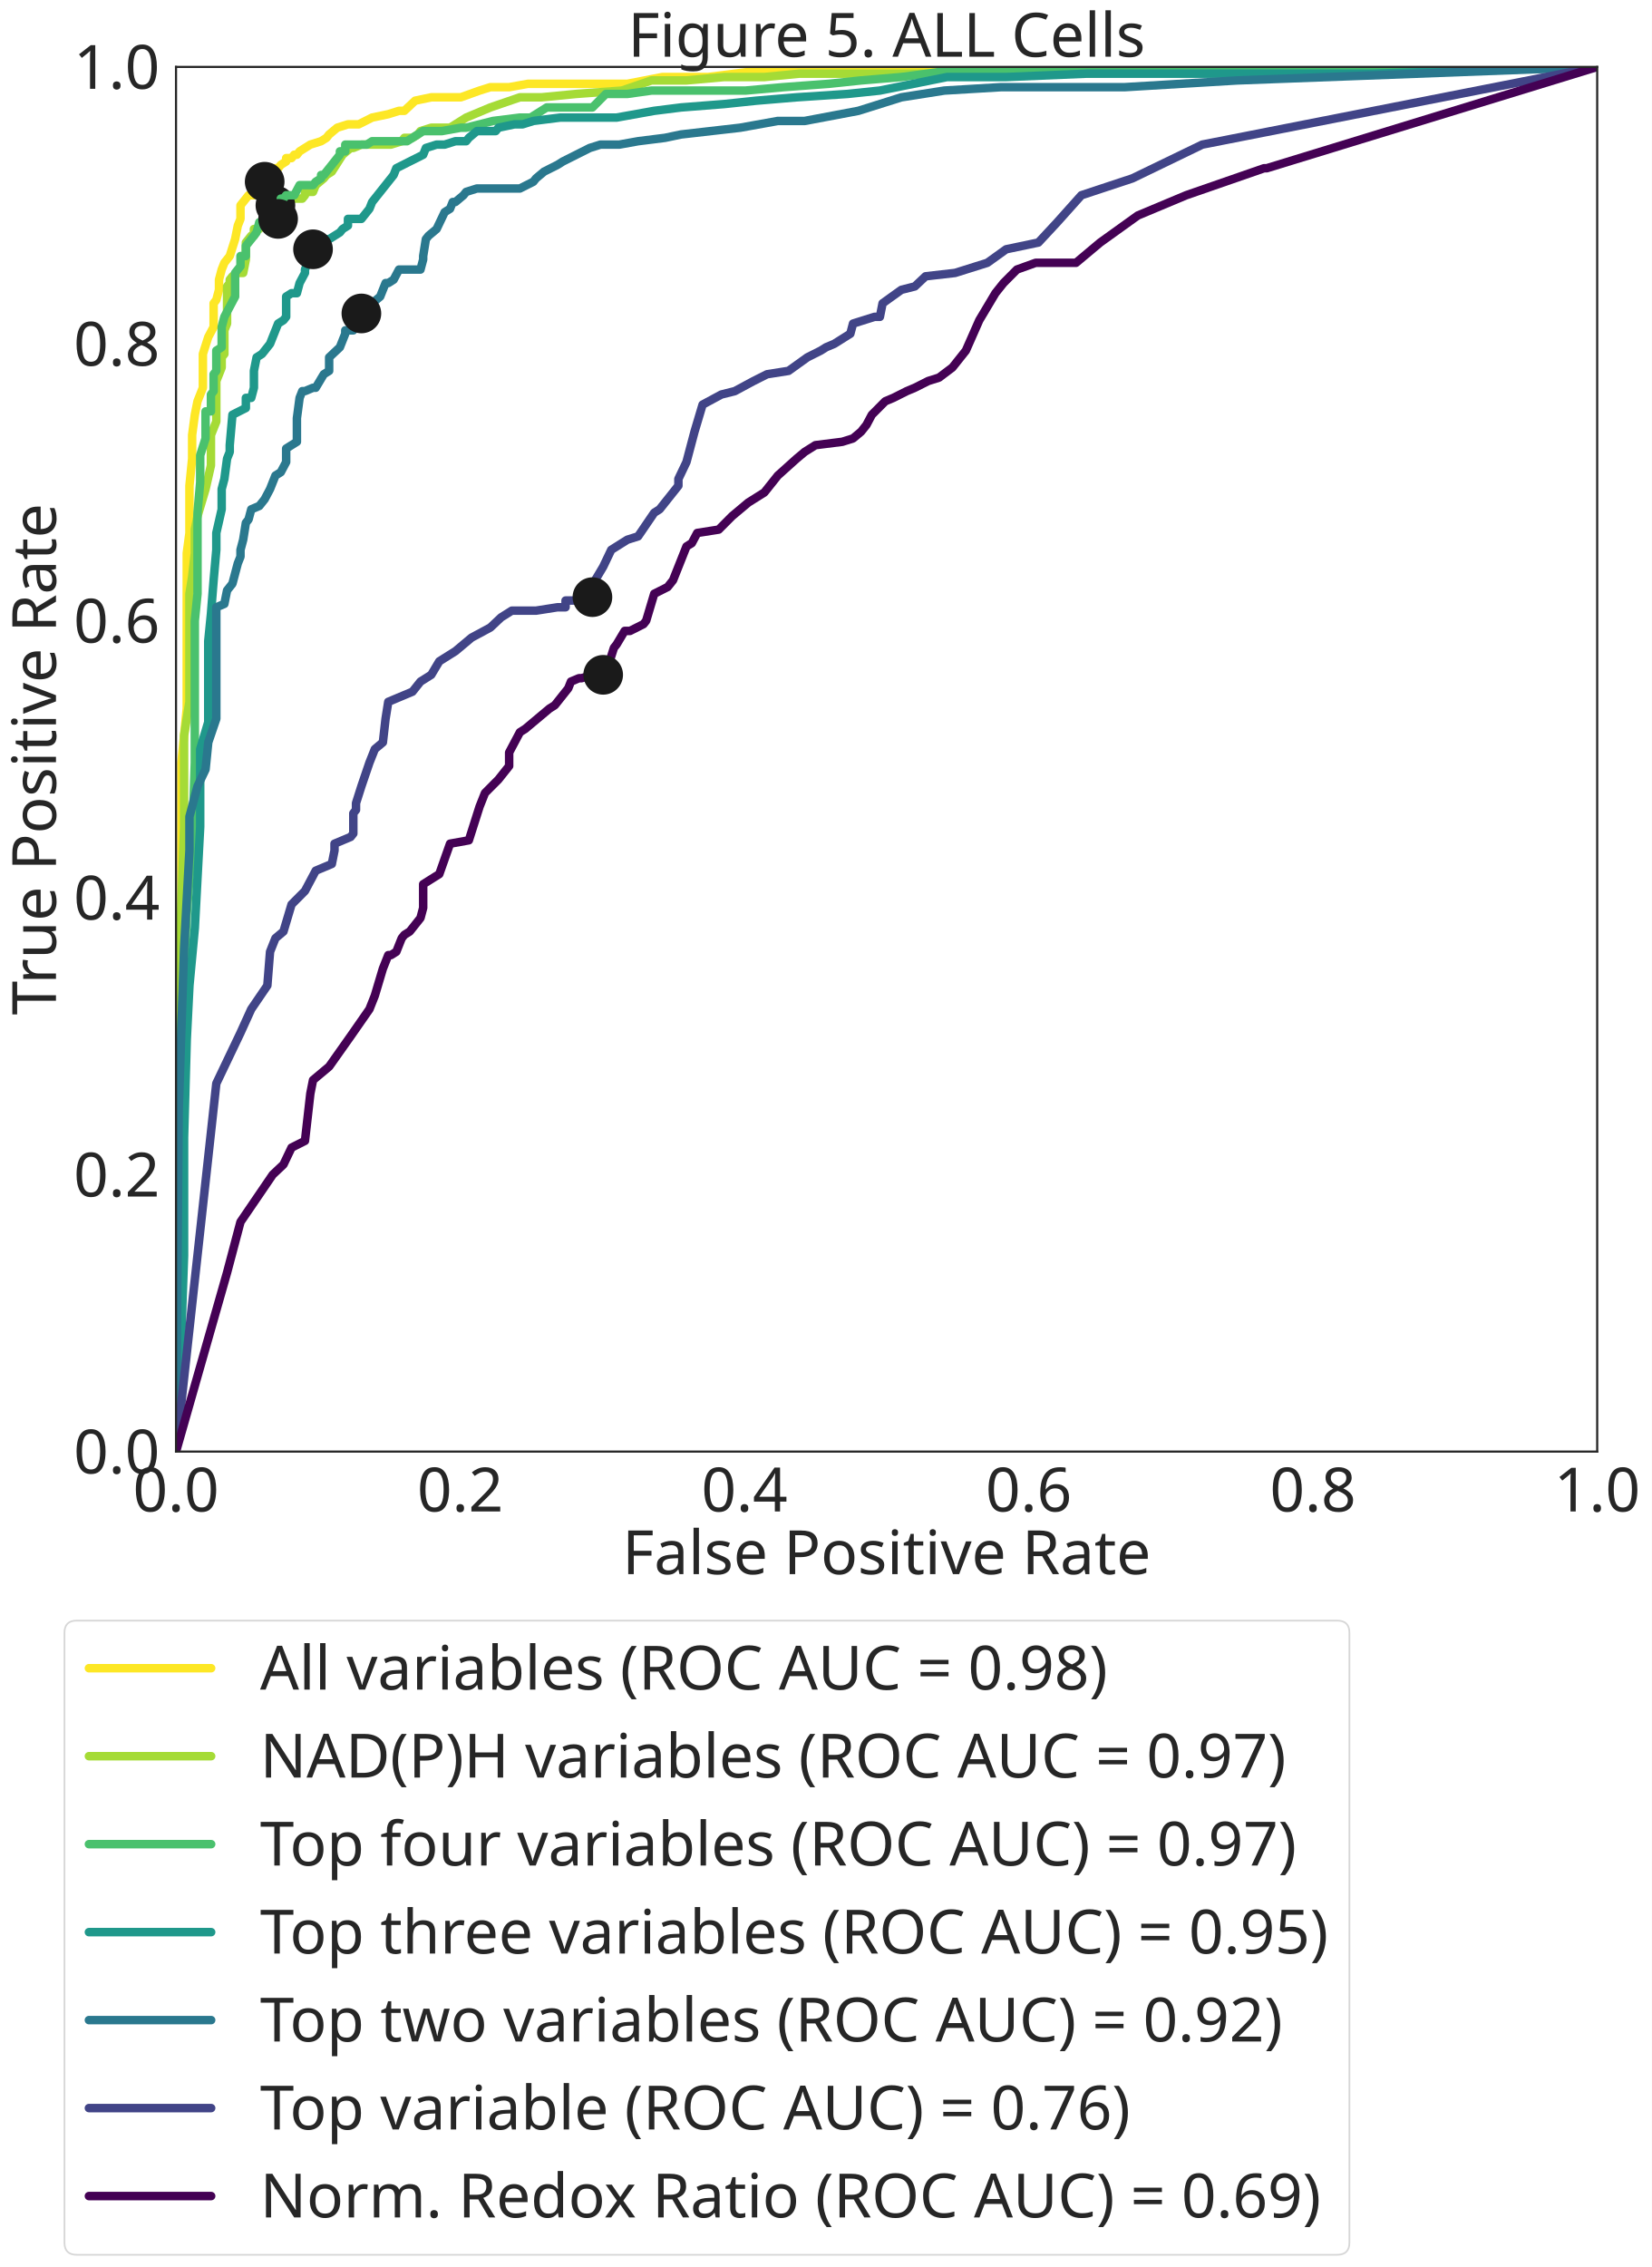
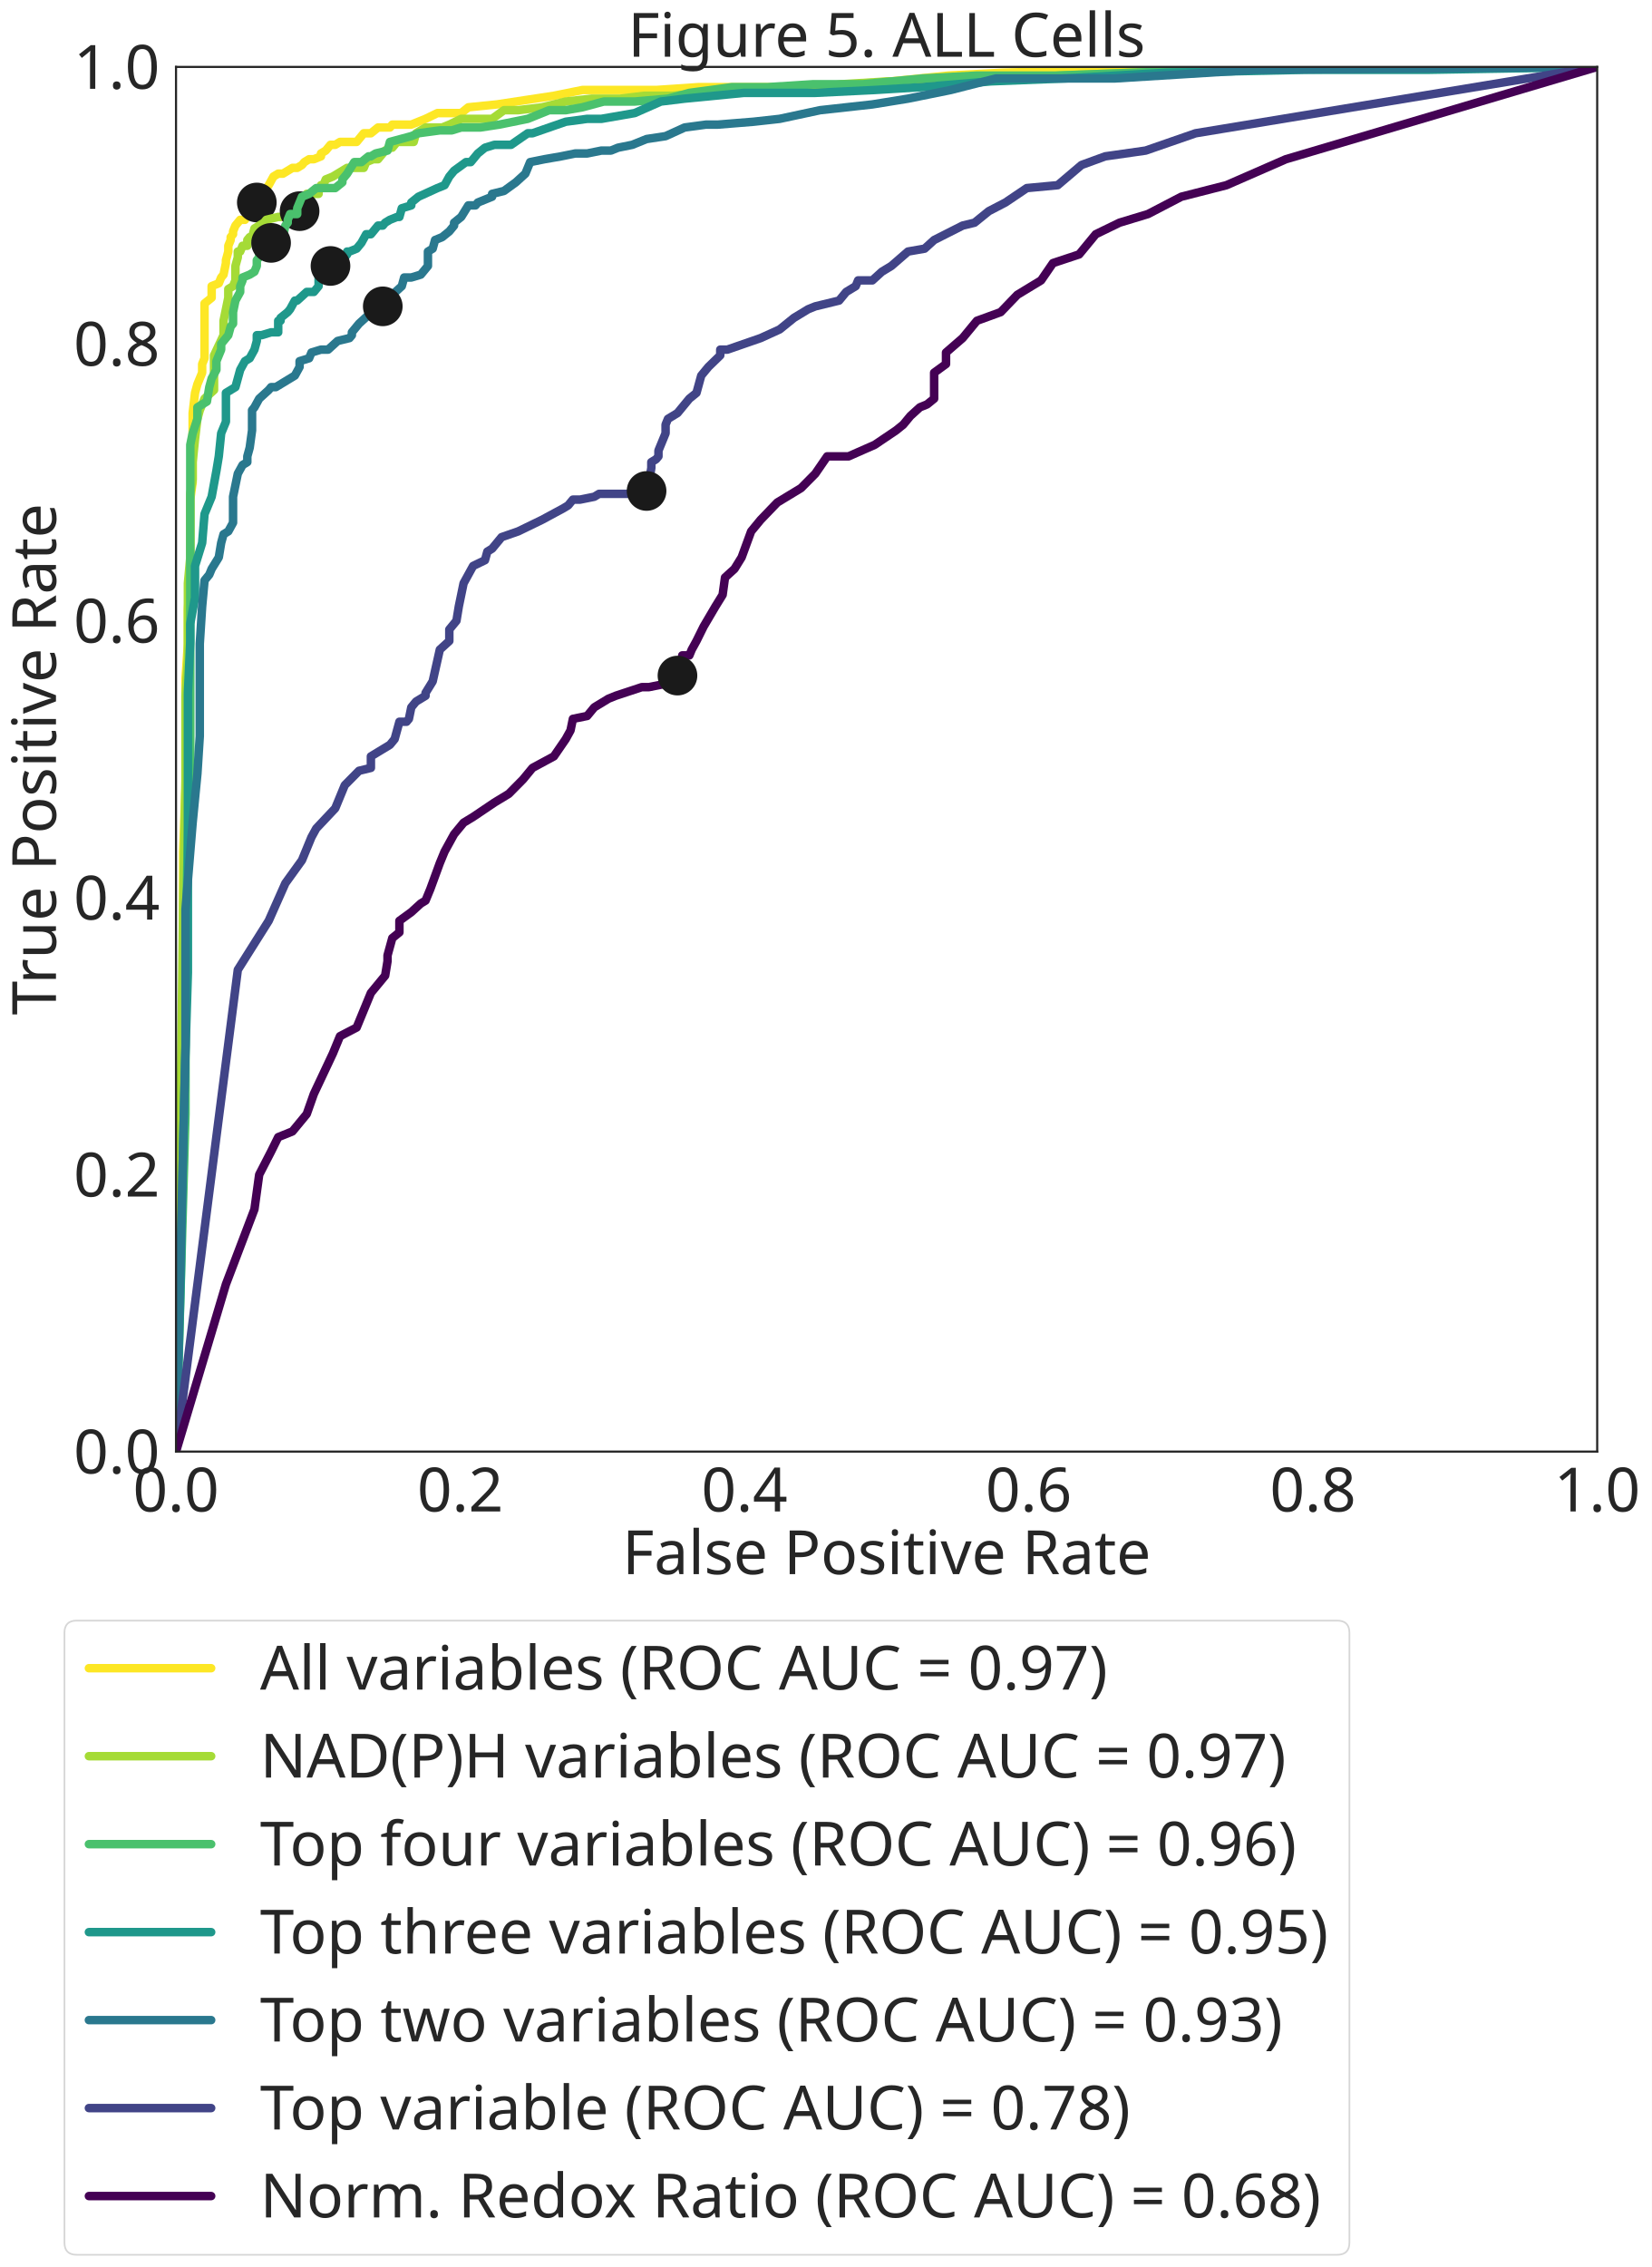
<svg xmlns="http://www.w3.org/2000/svg" xmlns:xlink="http://www.w3.org/1999/xlink" width="972.883pt" height="1334.991pt" viewBox="0 0 972.883 1334.991" version="1.1">
  <defs>
    <style type="text/css">*{stroke-linejoin: round; stroke-linecap: butt}</style>
  </defs>
  <g id="figure_1">
    <g id="patch_1">
      <path d="M 0 1334.991  L 972.883 1334.991  L 972.883 0  L 0 0  z " style="fill: #ffffff" />
    </g>
    <g id="axes_1">
      <g id="patch_2">
        <path d="M 103.663 854.807  L 940.663 854.807  L 940.663 39.407  L 103.663 39.407  z " style="fill: #ffffff" />
      </g>
      <g id="matplotlib.axis_1">
        <g id="xtick_1">
          <g id="text_1">
            <text style="fill: #262626; font: 36px 'sans-serif'; text-anchor: middle" x="103.663" y="890.075" transform="rotate(-0 103.6631 890.075)">0.0</text>
          </g>
        </g>
        <g id="xtick_2">
          <g id="text_2">
            <text style="fill: #262626; font: 36px 'sans-serif'; text-anchor: middle" x="271.063" y="890.075" transform="rotate(-0 271.0631 890.075)">0.2</text>
          </g>
        </g>
        <g id="xtick_3">
          <g id="text_3">
            <text style="fill: #262626; font: 36px 'sans-serif'; text-anchor: middle" x="438.463" y="890.075" transform="rotate(-0 438.4631 890.075)">0.4</text>
          </g>
        </g>
        <g id="xtick_4">
          <g id="text_4">
            <text style="fill: #262626; font: 36px 'sans-serif'; text-anchor: middle" x="605.863" y="890.075" transform="rotate(-0 605.8631 890.075)">0.6</text>
          </g>
        </g>
        <g id="xtick_5">
          <g id="text_5">
            <text style="fill: #262626; font: 36px 'sans-serif'; text-anchor: middle" x="773.263" y="890.075" transform="rotate(-0 773.2631 890.075)">0.8</text>
          </g>
        </g>
        <g id="xtick_6">
          <g id="text_6">
            <text style="fill: #262626; font: 36px 'sans-serif'; text-anchor: middle" x="940.663" y="890.075" transform="rotate(-0 940.6631 890.075)">1.0</text>
          </g>
        </g>
        <g id="text_7">
          <text style="fill: #262626; font: 36px 'sans-serif'; text-anchor: middle" x="522.163" y="926.998" transform="rotate(-0 522.1631 926.9981)">False Positive Rate</text>
        </g>
      </g>
      <g id="matplotlib.axis_2">
        <g id="ytick_1">
          <g id="text_8">
            <text style="fill: #262626; font: 36px 'sans-serif'; text-anchor: end" x="94.163" y="867.691" transform="rotate(-0 94.16312 867.6909)">0.0</text>
          </g>
        </g>
        <g id="ytick_2">
          <g id="text_9">
            <text style="fill: #262626; font: 36px 'sans-serif'; text-anchor: end" x="94.163" y="704.611" transform="rotate(-0 94.16312 704.6109)">0.2</text>
          </g>
        </g>
        <g id="ytick_3">
          <g id="text_10">
            <text style="fill: #262626; font: 36px 'sans-serif'; text-anchor: end" x="94.163" y="541.531" transform="rotate(-0 94.16312 541.5309)">0.4</text>
          </g>
        </g>
        <g id="ytick_4">
          <g id="text_11">
            <text style="fill: #262626; font: 36px 'sans-serif'; text-anchor: end" x="94.163" y="378.451" transform="rotate(-0 94.16312 378.4509)">0.6</text>
          </g>
        </g>
        <g id="ytick_5">
          <g id="text_12">
            <text style="fill: #262626; font: 36px 'sans-serif'; text-anchor: end" x="94.163" y="215.371" transform="rotate(-0 94.16312 215.3709)">0.8</text>
          </g>
        </g>
        <g id="ytick_6">
          <g id="text_13">
            <text style="fill: #262626; font: 36px 'sans-serif'; text-anchor: end" x="94.163" y="52.291" transform="rotate(-0 94.16312 52.29094)">1.0</text>
          </g>
        </g>
        <g id="text_14">
          <text style="fill: #262626; font: 36px 'sans-serif'; text-anchor: middle" x="32.968" y="447.107" transform="rotate(-90 32.96813 447.1069)">True Positive Rate</text>
        </g>
      </g>
      <g id="line2d_1">
-         <path d="M 103.663 854.807  L 103.663 719.57  L 105.245 642.007  L 106.828 568.422  L 106.828 534.613  L 106.828 492.849  L 106.828 449.096  L 109.992 417.275  L 109.992 389.432  L 109.992 359.601  L 109.992 345.679  L 109.992 325.791  L 111.574 313.859  L 111.574 286.016  L 113.157 270.105  L 113.157 256.184  L 114.739 244.251  L 116.321 236.296  L 119.485 228.341  L 119.485 220.386  L 119.485 208.453  L 122.65 198.509  L 125.814 192.543  L 125.814 188.565  L 125.814 182.599  L 125.814 178.622  L 127.397 176.633  L 128.979 170.666  L 128.979 164.7  L 130.561 158.734  L 132.143 154.756  L 135.308 150.779  L 138.472 140.835  L 140.054 132.88  L 141.637 128.902  L 141.637 126.913  L 141.637 122.936  L 141.637 120.947  L 143.219 118.958  L 146.383 114.981  L 149.548 114.981  L 151.13 112.992  L 154.295 111.003  L 155.877 111.003  L 155.877 107.025  L 159.041 107.025  L 160.623 103.048  L 160.623 99.07  L 163.788 99.07  L 165.37 97.082  L 168.535 95.093  L 168.535 93.104  L 171.699 93.104  L 173.281 91.115  L 174.864 91.115  L 176.446 89.126  L 182.775 85.149  L 189.104 83.16  L 192.268 81.171  L 193.85 79.182  L 198.597 75.205  L 204.926 73.216  L 211.255 73.216  L 219.166 69.239  L 228.659 67.25  L 234.988 65.261  L 238.153 65.261  L 244.482 59.295  L 253.975 57.306  L 261.886 57.306  L 271.38 57.306  L 282.455 53.328  L 288.784 51.34  L 299.86 51.34  L 310.935 49.351  L 322.011 49.351  L 323.593 49.351  L 329.922 49.351  L 348.909 49.351  L 369.478 49.351  L 390.047 45.373  L 399.54 45.373  L 416.945 45.373  L 448.589 41.396  L 470.741 41.396  L 503.967 39.407  L 524.536 39.407  L 554.599 39.407  L 589.408 39.407  L 644.786 39.407  L 695.417 39.407  L 818.831 39.407  L 940.663 39.407  " clip-path="url(#p9abc5c474e)" style="fill: none; stroke: #fde725; stroke-width: 5; stroke-linecap: round" />
+         <path d="M 103.663 854.807  L 106.462 715.509  L 107.862 615.283  L 107.862 562.622  L 107.862 501.467  L 109.262 464.094  L 109.262 440.312  L 109.262 425.023  L 109.262 399.542  L 110.661 379.157  L 110.661 358.772  L 112.061 338.387  L 112.061 324.797  L 112.061 312.906  L 112.061 294.219  L 113.461 284.027  L 113.461 277.232  L 113.461 261.943  L 113.461 250.052  L 113.461 243.257  L 114.86 231.366  L 116.26 226.269  L 119.059 219.474  L 119.059 214.378  L 120.459 210.981  L 120.459 204.186  L 120.459 195.692  L 120.459 188.897  L 120.459 178.704  L 124.658 175.307  L 124.658 168.512  L 128.857 166.813  L 130.257 163.416  L 131.656 161.717  L 133.056 154.922  L 133.056 153.223  L 134.456 148.127  L 134.456 144.729  L 135.855 141.332  L 135.855 139.633  L 137.255 137.934  L 137.255 136.236  L 138.655 132.838  L 141.454 129.441  L 144.253 129.441  L 147.053 124.344  L 147.053 122.646  L 148.452 122.646  L 154.051 115.851  L 156.85 110.754  L 158.25 109.056  L 161.049 103.959  L 163.849 102.261  L 166.648 102.261  L 172.247 98.863  L 175.046 98.863  L 177.845 97.164  L 179.245 95.466  L 182.044 93.767  L 184.844 93.767  L 189.043 92.068  L 189.043 90.369  L 191.842 88.671  L 194.641 85.273  L 197.441 85.273  L 200.24 83.574  L 204.439 83.574  L 210.038 83.574  L 214.237 78.478  L 218.436 78.478  L 222.635 75.081  L 226.834 75.081  L 229.633 75.081  L 231.033 73.382  L 242.23 73.382  L 250.628 69.984  L 257.626 66.587  L 271.623 66.587  L 275.822 63.189  L 292.618 61.491  L 326.21 56.394  L 343.006 52.997  L 370.999 52.997  L 386.396 52.997  L 411.59 51.298  L 456.379 51.298  L 482.972 51.298  L 524.962 47.901  L 558.554 44.503  L 590.747 42.804  L 653.732 41.106  L 727.914 41.106  L 810.494 39.407  L 940.663 39.407  " clip-path="url(#pf4edf2cf78)" style="fill: none; stroke: #fde725; stroke-width: 5; stroke-linecap: round" />
      </g>
      <g id="PathCollection_1">
        <defs>
-           <path id="mda3fbf2c34" d="M 0 11.18  C 2.965 11.18 5.809 10.002 7.906 7.906  C 10.002 5.809 11.18 2.965 11.18 0  C 11.18 -2.965 10.002 -5.809 7.906 -7.906  C 5.809 -10.002 2.965 -11.18 0 -11.18  C -2.965 -11.18 -5.809 -10.002 -7.906 -7.906  C -10.002 -5.809 -11.18 -2.965 -11.18 0  C -11.18 2.965 -10.002 5.809 -7.906 7.906  C -5.809 10.002 -2.965 11.18 0 11.18  z " style="stroke: #1a1a1a" />
+           <path id="ma584bc3c19" d="M 0 11.18  C 2.965 11.18 5.809 10.002 7.906 7.906  C 10.002 5.809 11.18 2.965 11.18 0  C 11.18 -2.965 10.002 -5.809 7.906 -7.906  C 5.809 -10.002 2.965 -11.18 0 -11.18  C -2.965 -11.18 -5.809 -10.002 -7.906 -7.906  C -10.002 -5.809 -11.18 -2.965 -11.18 0  C -11.18 2.965 -10.002 5.809 -7.906 7.906  C -5.809 10.002 -2.965 11.18 0 11.18  z " style="stroke: #1a1a1a" />
        </defs>
-         <g clip-path="url(#p9abc5c474e)">
-           <use xlink:href="#mda3fbf2c34" x="155.877" y="107.025" style="fill: #1a1a1a; stroke: #1a1a1a" />
+         <g clip-path="url(#pf4edf2cf78)">
+           <use xlink:href="#ma584bc3c19" x="151.252" y="119.248" style="fill: #1a1a1a; stroke: #1a1a1a" />
        </g>
      </g>
      <g id="line2d_2">
-         <path d="M 103.663 854.807  L 103.663 630.075  L 106.828 532.624  L 108.41 486.882  L 108.41 433.185  L 111.574 413.298  L 111.574 391.421  L 111.574 377.5  L 111.574 349.657  L 113.157 339.713  L 114.739 325.791  L 114.739 311.87  L 116.321 303.915  L 121.068 288.004  L 124.232 274.083  L 124.232 260.162  L 124.232 256.184  L 127.397 248.229  L 127.397 240.274  L 127.397 230.33  L 127.397 224.363  L 130.561 216.408  L 130.561 210.442  L 132.143 208.453  L 132.143 200.498  L 132.143 194.532  L 133.726 190.554  L 133.726 184.588  L 133.726 172.655  L 133.726 168.678  L 135.308 166.689  L 135.308 164.7  L 136.89 162.711  L 140.054 160.722  L 143.219 160.722  L 144.801 152.767  L 144.801 148.79  L 144.801 142.823  L 147.966 138.846  L 149.548 138.846  L 149.548 134.868  L 152.712 134.868  L 154.295 132.88  L 155.877 128.902  L 159.041 126.913  L 162.206 120.947  L 163.788 120.947  L 163.788 118.958  L 165.37 116.969  L 168.535 116.969  L 178.028 116.969  L 179.61 114.981  L 179.61 112.992  L 184.357 112.992  L 185.939 109.014  L 190.686 105.037  L 192.268 103.048  L 195.433 101.059  L 201.761 91.115  L 206.508 87.138  L 208.09 87.138  L 212.837 85.149  L 227.077 85.149  L 230.242 85.149  L 236.57 83.16  L 238.153 81.171  L 242.899 81.171  L 246.064 79.182  L 247.646 77.194  L 253.975 75.205  L 265.051 75.205  L 268.215 73.216  L 274.544 69.239  L 279.291 67.25  L 288.784 63.272  L 306.189 57.306  L 318.846 57.306  L 339.415 55.317  L 366.313 53.328  L 383.718 47.362  L 404.287 47.362  L 426.438 45.373  L 450.172 45.373  L 470.741 43.384  L 524.536 43.384  L 568.839 43.384  L 628.964 43.384  L 730.226 41.396  L 940.663 39.407  " clip-path="url(#p9abc5c474e)" style="fill: none; stroke: #a5db36; stroke-width: 5; stroke-linecap: round" />
+         <path d="M 103.663 854.807  L 106.462 645.861  L 107.862 532.044  L 109.262 458.998  L 109.262 409.734  L 110.661 387.651  L 110.661 363.868  L 110.661 343.483  L 112.061 328.194  L 112.061 311.207  L 112.061 302.713  L 112.061 290.822  L 113.461 282.328  L 113.461 272.136  L 114.86 258.546  L 116.26 246.654  L 117.66 241.558  L 120.459 234.763  L 126.058 229.667  L 126.058 219.474  L 126.058 212.679  L 126.058 209.282  L 131.656 197.391  L 131.656 188.897  L 134.456 175.307  L 134.456 170.211  L 137.255 168.512  L 138.655 165.114  L 138.655 156.621  L 140.054 151.524  L 140.054 148.127  L 141.454 148.127  L 142.854 144.729  L 145.653 144.729  L 145.653 141.332  L 147.053 139.633  L 148.452 139.633  L 149.852 134.537  L 155.451 131.139  L 156.85 129.441  L 163.849 127.742  L 166.648 127.742  L 172.247 124.344  L 173.646 124.344  L 176.446 124.344  L 177.845 119.248  L 180.645 114.152  L 182.044 114.152  L 187.643 114.152  L 187.643 112.453  L 189.043 109.056  L 190.442 109.056  L 191.842 105.658  L 196.041 103.959  L 204.439 98.863  L 205.839 98.863  L 212.837 98.863  L 214.237 98.863  L 215.636 95.466  L 219.835 93.767  L 222.635 93.767  L 225.434 90.369  L 226.834 88.671  L 229.633 86.972  L 231.033 86.972  L 233.832 83.574  L 243.63 83.574  L 245.029 78.478  L 250.628 75.081  L 260.426 75.081  L 264.625 73.382  L 271.623 69.984  L 280.021 69.984  L 289.819 69.984  L 296.817 64.888  L 305.215 64.888  L 319.212 63.189  L 333.208 59.792  L 348.605 58.093  L 365.401 58.093  L 379.397 56.394  L 396.193 56.394  L 415.789 54.696  L 435.384 54.696  L 468.976 52.997  L 495.569 49.599  L 523.563 47.901  L 579.549 47.901  L 624.339 44.503  L 708.319 41.106  L 940.663 39.407  " clip-path="url(#pf4edf2cf78)" style="fill: none; stroke: #a5db36; stroke-width: 5; stroke-linecap: round" />
      </g>
      <g id="PathCollection_2">
-         <g clip-path="url(#p9abc5c474e)">
-           <use xlink:href="#mda3fbf2c34" x="162.206" y="120.947" style="fill: #1a1a1a; stroke: #1a1a1a" />
+         <g clip-path="url(#pf4edf2cf78)">
+           <use xlink:href="#ma584bc3c19" x="176.446" y="124.344" style="fill: #1a1a1a; stroke: #1a1a1a" />
        </g>
      </g>
      <g id="line2d_3">
-         <path d="M 103.663 854.807  L 103.663 687.749  L 106.828 602.232  L 109.992 538.591  L 113.157 496.826  L 114.739 449.096  L 114.739 411.309  L 114.739 381.477  L 114.739 365.567  L 116.321 349.657  L 116.321 333.746  L 116.321 313.859  L 116.321 301.926  L 117.903 284.027  L 117.903 274.083  L 117.903 268.117  L 121.068 258.173  L 121.068 254.195  L 121.068 242.262  L 124.232 242.262  L 124.232 232.319  L 125.814 230.33  L 125.814 224.363  L 125.814 220.386  L 127.397 218.397  L 127.397 216.408  L 127.397 212.431  L 127.397 206.464  L 130.561 204.476  L 130.561 196.521  L 130.561 192.543  L 132.143 186.577  L 138.472 174.644  L 138.472 160.722  L 141.637 156.745  L 141.637 150.779  L 144.801 150.779  L 144.801 148.79  L 144.801 144.812  L 151.13 136.857  L 152.712 130.891  L 162.206 128.902  L 163.788 128.902  L 165.37 120.947  L 165.37 116.969  L 166.952 116.969  L 168.535 114.981  L 173.281 114.981  L 176.446 109.014  L 184.357 109.014  L 185.939 107.025  L 189.104 105.037  L 189.104 103.048  L 190.686 103.048  L 200.179 91.115  L 200.179 89.126  L 203.344 89.126  L 203.344 85.149  L 204.926 85.149  L 212.837 85.149  L 216.001 85.149  L 219.166 83.16  L 222.33 83.16  L 230.242 83.16  L 239.735 83.16  L 249.228 77.194  L 255.557 77.194  L 260.304 77.194  L 271.38 75.205  L 274.544 75.205  L 290.366 71.227  L 306.189 69.239  L 312.518 69.239  L 322.011 63.272  L 333.087 63.272  L 348.909 63.272  L 356.82 55.317  L 369.478 55.317  L 383.718 53.328  L 409.034 53.328  L 439.096 53.328  L 461.247 51.34  L 488.145 49.351  L 507.132 47.362  L 530.865 45.373  L 560.928 41.396  L 605.23 41.396  L 665.355 41.396  L 774.529 39.407  L 940.663 39.407  " clip-path="url(#p9abc5c474e)" style="fill: none; stroke: #4ac16d; stroke-width: 5; stroke-linecap: round" />
+         <path d="M 103.663 854.807  L 109.262 656.053  L 109.262 555.827  L 110.661 494.672  L 112.061 443.709  L 112.061 413.132  L 112.061 372.362  L 112.061 353.676  L 112.061 319.701  L 112.061 307.809  L 112.061 292.521  L 112.061 285.726  L 112.061 273.834  L 112.061 265.341  L 112.061 261.943  L 113.461 255.148  L 116.26 246.654  L 116.26 239.859  L 121.859 236.462  L 123.258 227.968  L 124.658 222.872  L 127.457 217.776  L 127.457 214.378  L 127.457 212.679  L 130.257 205.884  L 130.257 202.487  L 134.456 197.391  L 135.855 192.294  L 137.255 190.596  L 137.255 188.897  L 137.255 183.801  L 138.655 177.006  L 141.454 171.909  L 141.454 168.512  L 142.854 165.114  L 142.854 163.416  L 147.053 161.717  L 149.852 160.018  L 151.252 156.621  L 151.252 153.223  L 152.651 151.524  L 152.651 148.127  L 156.85 143.031  L 159.65 143.031  L 161.049 143.031  L 162.449 141.332  L 166.648 139.633  L 168.048 132.838  L 169.447 131.139  L 169.447 129.441  L 170.847 126.043  L 175.046 126.043  L 175.046 122.646  L 177.845 115.851  L 182.044 114.152  L 186.243 110.754  L 197.441 110.754  L 201.64 107.357  L 201.64 105.658  L 204.439 102.261  L 208.638 95.466  L 212.837 95.466  L 217.036 92.068  L 218.436 92.068  L 221.235 90.369  L 228.233 88.671  L 229.633 83.574  L 242.23 80.177  L 246.429 78.478  L 259.026 76.779  L 266.024 76.779  L 271.623 75.081  L 280.021 75.081  L 282.82 75.081  L 294.018 73.382  L 310.814 69.984  L 323.411 64.888  L 333.208 64.888  L 343.006 63.189  L 355.603 59.792  L 373.799 59.792  L 393.394 58.093  L 405.991 54.696  L 431.185 51.298  L 452.18 51.298  L 478.773 49.599  L 508.166 49.599  L 543.158 46.202  L 575.35 44.503  L 621.539 44.503  L 669.128 42.804  L 747.509 39.407  L 940.663 39.407  " clip-path="url(#pf4edf2cf78)" style="fill: none; stroke: #4ac16d; stroke-width: 5; stroke-linecap: round" />
      </g>
      <g id="PathCollection_3">
-         <g clip-path="url(#p9abc5c474e)">
-           <use xlink:href="#mda3fbf2c34" x="163.788" y="128.902" style="fill: #1a1a1a; stroke: #1a1a1a" />
+         <g clip-path="url(#pf4edf2cf78)">
+           <use xlink:href="#ma584bc3c19" x="159.65" y="143.031" style="fill: #1a1a1a; stroke: #1a1a1a" />
        </g>
      </g>
      <g id="line2d_4">
-         <path d="M 103.663 854.807  L 106.828 785.2  L 108.41 739.458  L 108.41 669.85  L 109.992 612.176  L 111.574 580.355  L 114.739 546.546  L 117.903 486.882  L 117.903 466.995  L 117.903 441.141  L 122.65 425.23  L 122.65 389.432  L 122.65 377.5  L 124.232 361.589  L 125.814 341.702  L 127.397 323.802  L 127.397 313.859  L 130.561 299.937  L 130.561 288.004  L 132.143 282.038  L 133.726 270.105  L 135.308 266.128  L 135.308 262.15  L 136.89 244.251  L 144.801 240.274  L 144.801 234.307  L 147.966 234.307  L 149.548 228.341  L 149.548 218.397  L 151.13 210.442  L 154.295 208.453  L 159.041 202.487  L 163.788 190.554  L 166.952 188.565  L 168.535 186.577  L 168.535 174.644  L 171.699 172.655  L 174.864 172.655  L 176.446 166.689  L 179.61 160.722  L 179.61 158.734  L 181.192 154.756  L 182.775 154.756  L 182.775 152.767  L 184.357 146.801  L 185.939 146.801  L 189.104 140.835  L 190.686 140.835  L 193.85 140.835  L 200.179 136.857  L 201.761 134.868  L 204.926 132.88  L 204.926 128.902  L 211.255 128.902  L 212.837 128.902  L 214.419 126.913  L 217.584 122.936  L 219.166 118.958  L 231.824 103.048  L 233.406 99.07  L 249.228 91.115  L 250.811 87.138  L 257.139 85.149  L 261.886 85.149  L 268.215 83.16  L 274.544 83.16  L 276.126 81.171  L 280.873 77.194  L 291.949 77.194  L 293.531 75.205  L 303.024 73.216  L 307.771 73.216  L 314.1 71.227  L 329.922 69.239  L 339.415 69.239  L 356.82 69.239  L 363.149 69.239  L 385.3 65.261  L 401.122 63.272  L 426.438 61.283  L 445.425 59.295  L 469.158 57.306  L 499.221 55.317  L 518.208 53.328  L 557.763 45.373  L 592.572 45.373  L 640.039 43.384  L 715.986 43.384  L 807.756 43.384  L 940.663 39.407  " clip-path="url(#p9abc5c474e)" style="fill: none; stroke: #1f988b; stroke-width: 5; stroke-linecap: round" />
+         <path d="M 103.663 854.807  L 106.462 752.882  L 107.862 673.041  L 109.262 618.681  L 110.661 572.814  L 110.661 520.153  L 110.661 496.371  L 110.661 464.094  L 110.661 430.119  L 110.661 408.036  L 112.061 377.458  L 112.061 367.266  L 114.86 351.977  L 114.86 333.291  L 119.059 319.701  L 120.459 302.713  L 124.658 292.521  L 127.457 277.232  L 128.857 268.738  L 130.257 255.148  L 133.056 248.353  L 133.056 231.366  L 138.655 227.968  L 141.454 217.776  L 144.253 212.679  L 147.053 210.981  L 149.852 205.884  L 151.252 200.788  L 151.252 197.391  L 154.051 197.391  L 159.65 195.692  L 163.849 195.692  L 163.849 188.897  L 165.248 188.897  L 165.248 187.198  L 169.447 183.801  L 170.847 182.102  L 173.646 177.006  L 175.046 177.006  L 180.645 171.909  L 183.444 171.909  L 184.844 171.909  L 187.643 168.512  L 187.643 163.416  L 187.643 160.018  L 191.842 158.319  L 193.242 156.621  L 194.641 156.621  L 197.441 153.223  L 201.64 153.223  L 204.439 149.826  L 204.439 148.127  L 205.839 148.127  L 210.038 146.428  L 212.837 143.031  L 215.636 137.934  L 218.436 137.934  L 219.835 136.236  L 222.635 132.838  L 225.434 132.838  L 226.834 131.139  L 229.633 129.441  L 233.832 127.742  L 235.232 127.742  L 236.631 122.646  L 242.23 120.947  L 242.23 119.248  L 246.429 115.851  L 257.626 110.754  L 261.825 109.056  L 264.625 103.959  L 267.424 100.562  L 274.422 95.466  L 277.222 95.466  L 281.421 90.369  L 285.62 86.972  L 291.218 85.273  L 301.016 85.273  L 310.814 78.478  L 313.613 78.478  L 333.208 71.683  L 345.805 69.984  L 354.203 69.984  L 373.799 66.587  L 389.195 59.792  L 403.192 58.093  L 438.183 54.696  L 460.578 54.696  L 480.173 54.696  L 515.165 52.997  L 543.158 51.298  L 583.748 47.901  L 627.138 46.202  L 687.324 42.804  L 768.504 41.106  L 841.287 41.106  L 940.663 39.407  " clip-path="url(#pf4edf2cf78)" style="fill: none; stroke: #1f988b; stroke-width: 5; stroke-linecap: round" />
      </g>
      <g id="PathCollection_4">
-         <g clip-path="url(#p9abc5c474e)">
-           <use xlink:href="#mda3fbf2c34" x="184.357" y="146.801" style="fill: #1a1a1a; stroke: #1a1a1a" />
+         <g clip-path="url(#pf4edf2cf78)">
+           <use xlink:href="#ma584bc3c19" x="194.641" y="156.621" style="fill: #1a1a1a; stroke: #1a1a1a" />
        </g>
      </g>
      <g id="line2d_5">
-         <path d="M 103.663 854.807  L 105.245 653.94  L 108.41 558.479  L 111.574 500.804  L 111.574 480.916  L 116.321 463.017  L 121.068 453.073  L 122.65 437.163  L 127.397 423.242  L 127.397 417.275  L 127.397 409.32  L 127.397 387.443  L 127.397 369.544  L 127.397 367.556  L 127.397 357.612  L 132.143 355.623  L 133.726 347.668  L 136.89 343.69  L 140.054 331.758  L 141.637 327.78  L 141.637 323.802  L 143.219 317.836  L 144.801 307.892  L 146.383 305.903  L 147.966 299.937  L 152.712 297.948  L 155.877 293.971  L 159.041 288.004  L 162.206 280.049  L 165.37 278.061  L 168.535 272.094  L 168.535 264.139  L 174.864 260.162  L 174.864 246.24  L 176.446 234.307  L 178.028 230.33  L 179.61 230.33  L 184.357 228.341  L 185.939 228.341  L 190.686 220.386  L 193.85 218.397  L 193.85 210.442  L 200.179 204.476  L 203.344 196.521  L 203.344 194.532  L 208.09 194.532  L 208.09 192.543  L 212.837 184.588  L 214.419 182.599  L 214.419 178.622  L 217.584 178.622  L 219.166 178.622  L 223.913 174.644  L 227.077 166.689  L 228.659 166.689  L 231.824 164.7  L 234.988 158.734  L 244.482 158.734  L 247.646 158.734  L 249.228 152.767  L 249.228 150.779  L 250.811 140.835  L 252.393 138.846  L 257.139 134.868  L 261.886 124.924  L 265.051 122.936  L 266.633 118.958  L 268.215 118.958  L 272.962 114.981  L 274.544 112.992  L 280.873 111.003  L 287.202 111.003  L 295.113 111.003  L 306.189 111.003  L 314.1 107.025  L 315.682 105.037  L 320.429 101.059  L 328.34 97.082  L 331.504 95.093  L 347.327 87.138  L 353.656 85.149  L 358.402 85.149  L 364.731 85.149  L 375.807 83.16  L 391.629 81.171  L 401.122 79.182  L 435.932 75.205  L 458.083 71.227  L 473.905 71.227  L 505.55 65.261  L 530.865 57.306  L 556.181 53.328  L 589.408 51.34  L 662.191 51.34  L 728.644 47.362  L 940.663 39.407  " clip-path="url(#p9abc5c474e)" style="fill: none; stroke: #2a788e; stroke-width: 5; stroke-linecap: round" />
+         <path d="M 103.663 854.807  L 109.262 615.283  L 109.262 535.442  L 113.461 484.479  L 116.26 455.601  L 117.66 433.517  L 117.66 408.036  L 117.66 389.349  L 117.66 379.157  L 119.059 357.073  L 120.459 341.784  L 123.258 338.387  L 124.658 334.989  L 128.857 328.194  L 130.257 319.701  L 131.656 314.604  L 134.456 312.906  L 137.255 307.809  L 137.255 299.316  L 137.255 292.521  L 140.054 278.931  L 142.854 273.834  L 145.653 272.136  L 145.653 268.738  L 147.053 263.642  L 148.452 253.449  L 148.452 241.558  L 149.852 239.859  L 152.651 234.763  L 158.25 229.667  L 159.65 227.968  L 162.449 227.968  L 168.048 224.571  L 173.646 221.173  L 176.446 216.077  L 176.446 212.679  L 182.044 210.981  L 183.444 207.583  L 189.043 205.884  L 193.242 205.884  L 198.84 200.788  L 205.839 199.089  L 207.238 197.391  L 207.238 195.692  L 210.038 192.294  L 211.437 190.596  L 217.036 185.499  L 219.835 182.102  L 225.434 180.403  L 228.233 175.307  L 231.033 173.608  L 236.631 168.512  L 238.031 163.416  L 242.23 163.416  L 247.829 161.717  L 252.028 156.621  L 252.028 151.524  L 252.028 148.127  L 254.827 146.428  L 256.227 141.332  L 260.426 139.633  L 264.625 136.236  L 267.424 132.838  L 267.424 131.139  L 271.623 127.742  L 275.822 120.947  L 280.021 120.947  L 281.421 119.248  L 289.819 115.851  L 289.819 114.152  L 296.817 112.453  L 303.815 107.357  L 309.414 102.261  L 312.213 95.466  L 320.611 93.767  L 330.409 92.068  L 338.807 90.369  L 345.805 90.369  L 354.203 88.671  L 359.802 88.671  L 364.001 86.972  L 372.399 85.273  L 380.797 81.876  L 391.994 80.177  L 403.192 75.081  L 415.789 73.382  L 422.787 73.382  L 443.782 71.683  L 459.178 69.984  L 482.972 64.888  L 513.765 61.491  L 534.76 58.093  L 559.954 52.997  L 586.548 46.202  L 656.531 46.202  L 739.111 41.106  L 940.663 39.407  " clip-path="url(#pf4edf2cf78)" style="fill: none; stroke: #2a788e; stroke-width: 5; stroke-linecap: round" />
      </g>
      <g id="PathCollection_5">
-         <g clip-path="url(#p9abc5c474e)">
-           <use xlink:href="#mda3fbf2c34" x="212.837" y="184.588" style="fill: #1a1a1a; stroke: #1a1a1a" />
+         <g clip-path="url(#pf4edf2cf78)">
+           <use xlink:href="#ma584bc3c19" x="225.434" y="180.403" style="fill: #1a1a1a; stroke: #1a1a1a" />
        </g>
      </g>
      <g id="line2d_6">
-         <path d="M 103.663 854.807  L 127.397 638.03  L 141.637 608.198  L 147.966 594.277  L 157.459 580.355  L 159.041 560.467  L 162.206 552.512  L 166.952 548.535  L 171.699 532.624  L 179.61 524.669  L 185.939 512.737  L 195.433 508.759  L 197.015 500.804  L 197.015 496.826  L 206.508 492.849  L 208.09 490.86  L 208.09 484.894  L 208.09 482.905  L 208.09 478.927  L 209.673 476.939  L 209.673 472.961  L 212.837 463.017  L 217.584 449.096  L 220.748 441.141  L 225.495 437.163  L 227.077 423.242  L 228.659 413.298  L 242.899 407.331  L 247.646 401.365  L 253.975 397.387  L 258.722 389.432  L 268.215 383.466  L 277.708 375.511  L 288.784 369.544  L 295.113 363.578  L 301.442 359.601  L 309.353 359.601  L 315.682 359.601  L 328.34 357.612  L 331.504 357.612  L 333.087 357.612  L 333.087 353.634  L 340.998 353.634  L 344.162 351.645  L 347.327 351.645  L 350.491 351.645  L 350.491 347.668  L 350.491 341.702  L 355.238 333.746  L 359.984 323.802  L 363.149 321.814  L 369.478 317.836  L 375.807 315.847  L 385.3 301.926  L 388.465 299.937  L 394.794 291.982  L 399.54 286.016  L 399.54 282.038  L 404.287 272.094  L 409.034 254.195  L 413.78 238.285  L 424.856 232.319  L 432.767 230.33  L 443.843 224.363  L 451.754 220.386  L 464.412 218.397  L 475.487 210.442  L 483.398 206.464  L 486.563 204.476  L 491.31 202.487  L 494.474 200.498  L 500.803 196.521  L 502.385 190.554  L 515.043 186.577  L 518.208 186.577  L 519.79 178.622  L 530.865 170.666  L 538.777 168.678  L 545.105 162.711  L 562.51 160.722  L 581.497 154.756  L 592.572 146.801  L 611.559 142.823  L 622.635 130.891  L 636.875 114.981  L 666.937 105.037  L 708.075 85.149  L 940.663 39.407  " clip-path="url(#p9abc5c474e)" style="fill: none; stroke: #414487; stroke-width: 5; stroke-linecap: round" />
+         <path d="M 103.663 854.807  L 140.054 571.116  L 158.25 542.237  L 168.048 520.153  L 177.845 506.563  L 183.444 492.973  L 186.243 487.877  L 197.441 475.986  L 203.039 462.396  L 211.437 453.902  L 218.436 452.203  L 218.436 445.408  L 229.633 438.613  L 232.432 435.216  L 235.232 425.023  L 239.431 425.023  L 240.83 423.324  L 242.23 416.529  L 245.029 413.132  L 250.628 409.734  L 250.628 408.036  L 254.827 401.241  L 259.026 382.554  L 264.625 377.458  L 264.625 370.663  L 268.824 365.567  L 270.223 357.073  L 273.023 343.483  L 278.621 333.291  L 285.62 329.893  L 287.019 324.797  L 289.819 323.098  L 295.417 316.303  L 305.215 312.906  L 319.212 306.111  L 331.809 299.316  L 334.608 297.617  L 337.407 294.219  L 341.606 294.219  L 350.004 292.521  L 352.804 290.822  L 358.402 290.822  L 359.802 290.822  L 365.401 290.822  L 369.6 290.822  L 379.397 289.123  L 380.797 289.123  L 380.797 287.424  L 382.197 287.424  L 382.197 284.027  L 383.596 275.533  L 383.596 272.136  L 386.396 270.437  L 387.795 268.738  L 387.795 265.341  L 391.994 255.148  L 391.994 250.052  L 393.394 246.654  L 398.993 243.257  L 405.991 234.763  L 410.19 231.366  L 412.989 221.173  L 417.188 216.077  L 424.187 209.282  L 424.187 205.884  L 428.386 205.884  L 447.981 199.089  L 459.178 193.993  L 467.576 187.198  L 475.974 182.102  L 480.173 180.403  L 494.17 177.006  L 498.369 171.909  L 503.967 168.512  L 505.367 165.114  L 513.765 165.114  L 519.364 160.018  L 524.962 156.621  L 534.76 148.127  L 544.558 146.428  L 550.156 141.332  L 566.952 132.838  L 573.951 131.139  L 582.349 124.344  L 592.146 119.248  L 604.743 110.754  L 622.939 109.056  L 636.936 97.164  L 650.932 92.068  L 674.727 88.671  L 704.12 78.478  L 940.663 39.407  " clip-path="url(#pf4edf2cf78)" style="fill: none; stroke: #414487; stroke-width: 5; stroke-linecap: round" />
      </g>
      <g id="PathCollection_6">
-         <g clip-path="url(#p9abc5c474e)">
-           <use xlink:href="#mda3fbf2c34" x="348.909" y="351.645" style="fill: #1a1a1a; stroke: #1a1a1a" />
+         <g clip-path="url(#pf4edf2cf78)">
+           <use xlink:href="#ma584bc3c19" x="380.797" y="289.123" style="fill: #1a1a1a; stroke: #1a1a1a" />
        </g>
      </g>
      <g id="line2d_7">
-         <path d="M 103.663 854.807  L 133.726 749.402  L 141.637 719.57  L 160.623 691.727  L 166.952 685.761  L 171.699 675.817  L 179.61 671.839  L 182.775 643.996  L 184.357 636.041  L 193.85 628.086  L 206.508 610.187  L 217.584 594.277  L 220.748 586.322  L 225.495 570.411  L 228.659 562.456  L 230.242 562.456  L 233.406 560.467  L 236.57 552.512  L 238.153 550.523  L 241.317 548.535  L 247.646 540.58  L 249.228 534.613  L 249.228 520.692  L 255.557 516.714  L 258.722 514.725  L 265.051 496.826  L 276.126 494.838  L 282.455 474.95  L 285.62 466.995  L 293.531 459.04  L 299.86 451.084  L 299.86 445.118  L 299.86 443.129  L 306.189 431.197  L 309.353 429.208  L 323.593 417.275  L 326.758 415.286  L 331.504 409.32  L 334.669 405.342  L 336.251 401.365  L 340.998 399.376  L 342.58 399.376  L 348.909 397.387  L 352.073 397.387  L 355.238 397.387  L 355.238 393.41  L 358.402 393.41  L 358.402 391.421  L 361.567 381.477  L 363.149 379.488  L 367.896 371.533  L 371.06 371.533  L 378.971 367.556  L 380.553 365.567  L 385.3 349.657  L 393.211 345.679  L 396.376 341.702  L 404.287 321.814  L 407.451 319.825  L 410.616 313.859  L 423.274 311.87  L 431.185 303.915  L 440.678 295.96  L 450.172 289.993  L 458.083 280.049  L 469.158 270.105  L 473.905 266.128  L 480.234 262.15  L 496.056 260.162  L 502.385 258.173  L 507.132 254.195  L 510.296 250.218  L 513.461 244.251  L 521.372 236.296  L 526.119 234.307  L 534.03 230.33  L 538.777 228.341  L 546.688 224.363  L 553.017 222.375  L 560.928 216.408  L 568.839 206.464  L 576.75 188.565  L 586.243 172.655  L 590.99 166.689  L 598.901 158.734  L 609.977 154.756  L 633.71 154.756  L 647.95 142.823  L 670.102 126.913  L 698.582 114.981  L 744.467 99.07  L 746.049 99.07  L 940.663 39.407  " clip-path="url(#p9abc5c474e)" style="fill: none; stroke: #440154; stroke-width: 5; stroke-linecap: round" />
+         <path d="M 103.663 854.807  L 133.056 756.279  L 149.852 712.112  L 152.651 691.727  L 159.65 678.137  L 163.849 669.643  L 172.247 666.246  L 180.645 656.053  L 184.844 644.162  L 196.041 620.379  L 200.24 610.187  L 210.038 605.091  L 218.436 584.706  L 226.834 574.513  L 228.233 566.019  L 228.233 562.622  L 231.033 552.429  L 235.232 549.032  L 235.232 542.237  L 242.23 537.141  L 247.829 532.044  L 250.628 530.346  L 253.427 523.551  L 259.026 508.262  L 261.825 501.467  L 267.424 491.274  L 273.023 484.479  L 278.621 481.082  L 291.218 472.588  L 299.616 467.492  L 308.014 458.998  L 313.613 452.203  L 326.21 445.408  L 333.208 435.216  L 336.008 430.119  L 337.407 423.324  L 345.805 421.626  L 350.004 416.529  L 358.402 411.433  L 362.601 409.734  L 377.998 404.638  L 382.197 404.638  L 390.595 402.939  L 391.994 399.542  L 397.593 397.843  L 398.993 397.843  L 398.993 396.144  L 398.993 392.747  L 400.392 392.747  L 400.392 391.048  L 401.792 389.349  L 401.792 385.952  L 405.991 385.952  L 407.391 382.554  L 410.19 377.458  L 414.389 368.964  L 421.387 357.073  L 425.586 350.278  L 426.986 340.086  L 432.585 334.989  L 436.784 328.194  L 442.382 312.906  L 447.981 306.111  L 457.779 295.918  L 471.775 287.424  L 480.173 278.931  L 487.171 268.738  L 499.768 268.738  L 515.165 261.943  L 527.762 253.449  L 531.961 250.052  L 536.16 244.956  L 541.758 239.859  L 545.957 238.161  L 550.156 234.763  L 550.156 219.474  L 557.155 214.378  L 557.155 207.583  L 566.952 199.089  L 575.35 188.897  L 589.347 183.801  L 599.145 173.608  L 613.141 165.114  L 620.14 154.922  L 635.536 149.826  L 645.334 137.934  L 659.33 131.139  L 676.126 126.043  L 695.722 115.851  L 722.315 109.056  L 757.307 93.767  L 940.663 39.407  " clip-path="url(#pf4edf2cf78)" style="fill: none; stroke: #440154; stroke-width: 5; stroke-linecap: round" />
      </g>
      <g id="PathCollection_7">
-         <g clip-path="url(#p9abc5c474e)">
-           <use xlink:href="#mda3fbf2c34" x="355.238" y="397.387" style="fill: #1a1a1a; stroke: #1a1a1a" />
+         <g clip-path="url(#pf4edf2cf78)">
+           <use xlink:href="#ma584bc3c19" x="398.993" y="397.843" style="fill: #1a1a1a; stroke: #1a1a1a" />
        </g>
      </g>
      <g id="patch_3">
        <path d="M 103.663 854.807  L 103.663 39.407  " style="fill: none; stroke: #262626; stroke-width: 1.25; stroke-linejoin: miter; stroke-linecap: square" />
      </g>
      <g id="patch_4">
        <path d="M 940.663 854.807  L 940.663 39.407  " style="fill: none; stroke: #262626; stroke-width: 1.25; stroke-linejoin: miter; stroke-linecap: square" />
      </g>
      <g id="patch_5">
        <path d="M 103.663 854.807  L 940.663 854.807  " style="fill: none; stroke: #262626; stroke-width: 1.25; stroke-linejoin: miter; stroke-linecap: square" />
      </g>
      <g id="patch_6">
        <path d="M 103.663 39.407  L 940.663 39.407  " style="fill: none; stroke: #262626; stroke-width: 1.25; stroke-linejoin: miter; stroke-linecap: square" />
      </g>
      <g id="text_15">
        <text style="fill: #262626; font: 36px 'sans-serif'; text-anchor: middle" x="522.163" y="33.407" transform="rotate(-0 522.1631 33.40687)">Figure 5. ALL Cells</text>
      </g>
      <g id="legend_1">
        <g id="patch_7">
          <path d="M 45.163 1327.791  L 787.534 1327.791  Q 794.734 1327.791 794.734 1320.591  L 794.734 961.547  Q 794.734 954.347 787.534 954.347  L 45.163 954.347  Q 37.963 954.347 37.963 961.547  L 37.963 1320.591  Q 37.963 1327.791 45.163 1327.791  z " style="fill: #ffffff; opacity: 0.8; stroke: #cccccc; stroke-linejoin: miter" />
        </g>
        <g id="line2d_8">
          <path d="M 52.363 982.376  L 88.363 982.376  L 124.363 982.376  " style="fill: none; stroke: #fde725; stroke-width: 5; stroke-linecap: round" />
        </g>
        <g id="text_16">
-           <text style="fill: #262626; font: 36px 'sans-serif'; text-anchor: start" x="153.163" y="994.976" transform="rotate(-0 153.1631 994.9763)">All variables (ROC AUC = 0.98)</text>
+           <text style="fill: #262626; font: 36px 'sans-serif'; text-anchor: start" x="153.163" y="994.976" transform="rotate(-0 153.1631 994.9763)">All variables (ROC AUC = 0.97)</text>
        </g>
        <g id="line2d_9">
          <path d="M 52.363 1034.182  L 88.363 1034.182  L 124.363 1034.182  " style="fill: none; stroke: #a5db36; stroke-width: 5; stroke-linecap: round" />
        </g>
        <g id="text_17">
          <text style="fill: #262626; font: 36px 'sans-serif'; text-anchor: start" x="153.163" y="1046.783" transform="rotate(-0 153.1631 1046.783)">NAD(P)H variables (ROC AUC = 0.97)</text>
        </g>
        <g id="line2d_10">
          <path d="M 52.363 1085.989  L 88.363 1085.989  L 124.363 1085.989  " style="fill: none; stroke: #4ac16d; stroke-width: 5; stroke-linecap: round" />
        </g>
        <g id="text_18">
-           <text style="fill: #262626; font: 36px 'sans-serif'; text-anchor: start" x="153.163" y="1098.589" transform="rotate(-0 153.1631 1098.589)">Top four variables (ROC AUC) = 0.97)</text>
+           <text style="fill: #262626; font: 36px 'sans-serif'; text-anchor: start" x="153.163" y="1098.589" transform="rotate(-0 153.1631 1098.589)">Top four variables (ROC AUC) = 0.96)</text>
        </g>
        <g id="line2d_11">
          <path d="M 52.363 1137.795  L 88.363 1137.795  L 124.363 1137.795  " style="fill: none; stroke: #1f988b; stroke-width: 5; stroke-linecap: round" />
        </g>
        <g id="text_19">
          <text style="fill: #262626; font: 36px 'sans-serif'; text-anchor: start" x="153.163" y="1150.395" transform="rotate(-0 153.1631 1150.395)">Top three variables (ROC AUC) = 0.95)</text>
        </g>
        <g id="line2d_12">
          <path d="M 52.363 1189.601  L 88.363 1189.601  L 124.363 1189.601  " style="fill: none; stroke: #2a788e; stroke-width: 5; stroke-linecap: round" />
        </g>
        <g id="text_20">
-           <text style="fill: #262626; font: 36px 'sans-serif'; text-anchor: start" x="153.163" y="1202.201" transform="rotate(-0 153.1631 1202.201)">Top two variables (ROC AUC) = 0.92)</text>
+           <text style="fill: #262626; font: 36px 'sans-serif'; text-anchor: start" x="153.163" y="1202.201" transform="rotate(-0 153.1631 1202.201)">Top two variables (ROC AUC) = 0.93)</text>
        </g>
        <g id="line2d_13">
          <path d="M 52.363 1241.408  L 88.363 1241.408  L 124.363 1241.408  " style="fill: none; stroke: #414487; stroke-width: 5; stroke-linecap: round" />
        </g>
        <g id="text_21">
-           <text style="fill: #262626; font: 36px 'sans-serif'; text-anchor: start" x="153.163" y="1254.007" transform="rotate(-0 153.1631 1254.007)">Top variable (ROC AUC) = 0.76)</text>
+           <text style="fill: #262626; font: 36px 'sans-serif'; text-anchor: start" x="153.163" y="1254.007" transform="rotate(-0 153.1631 1254.007)">Top variable (ROC AUC) = 0.78)</text>
        </g>
        <g id="line2d_14">
          <path d="M 52.363 1293.214  L 88.363 1293.214  L 124.363 1293.214  " style="fill: none; stroke: #440154; stroke-width: 5; stroke-linecap: round" />
        </g>
        <g id="text_22">
-           <text style="fill: #262626; font: 36px 'sans-serif'; text-anchor: start" x="153.163" y="1305.814" transform="rotate(-0 153.1631 1305.814)">Norm. Redox Ratio (ROC AUC) = 0.69)</text>
+           <text style="fill: #262626; font: 36px 'sans-serif'; text-anchor: start" x="153.163" y="1305.814" transform="rotate(-0 153.1631 1305.814)">Norm. Redox Ratio (ROC AUC) = 0.68)</text>
        </g>
      </g>
    </g>
  </g>
  <defs>
-     <clipPath id="p9abc5c474e">
+     <clipPath id="pf4edf2cf78">
      <rect x="103.663" y="39.407" width="837" height="815.4" />
    </clipPath>
  </defs>
</svg>
